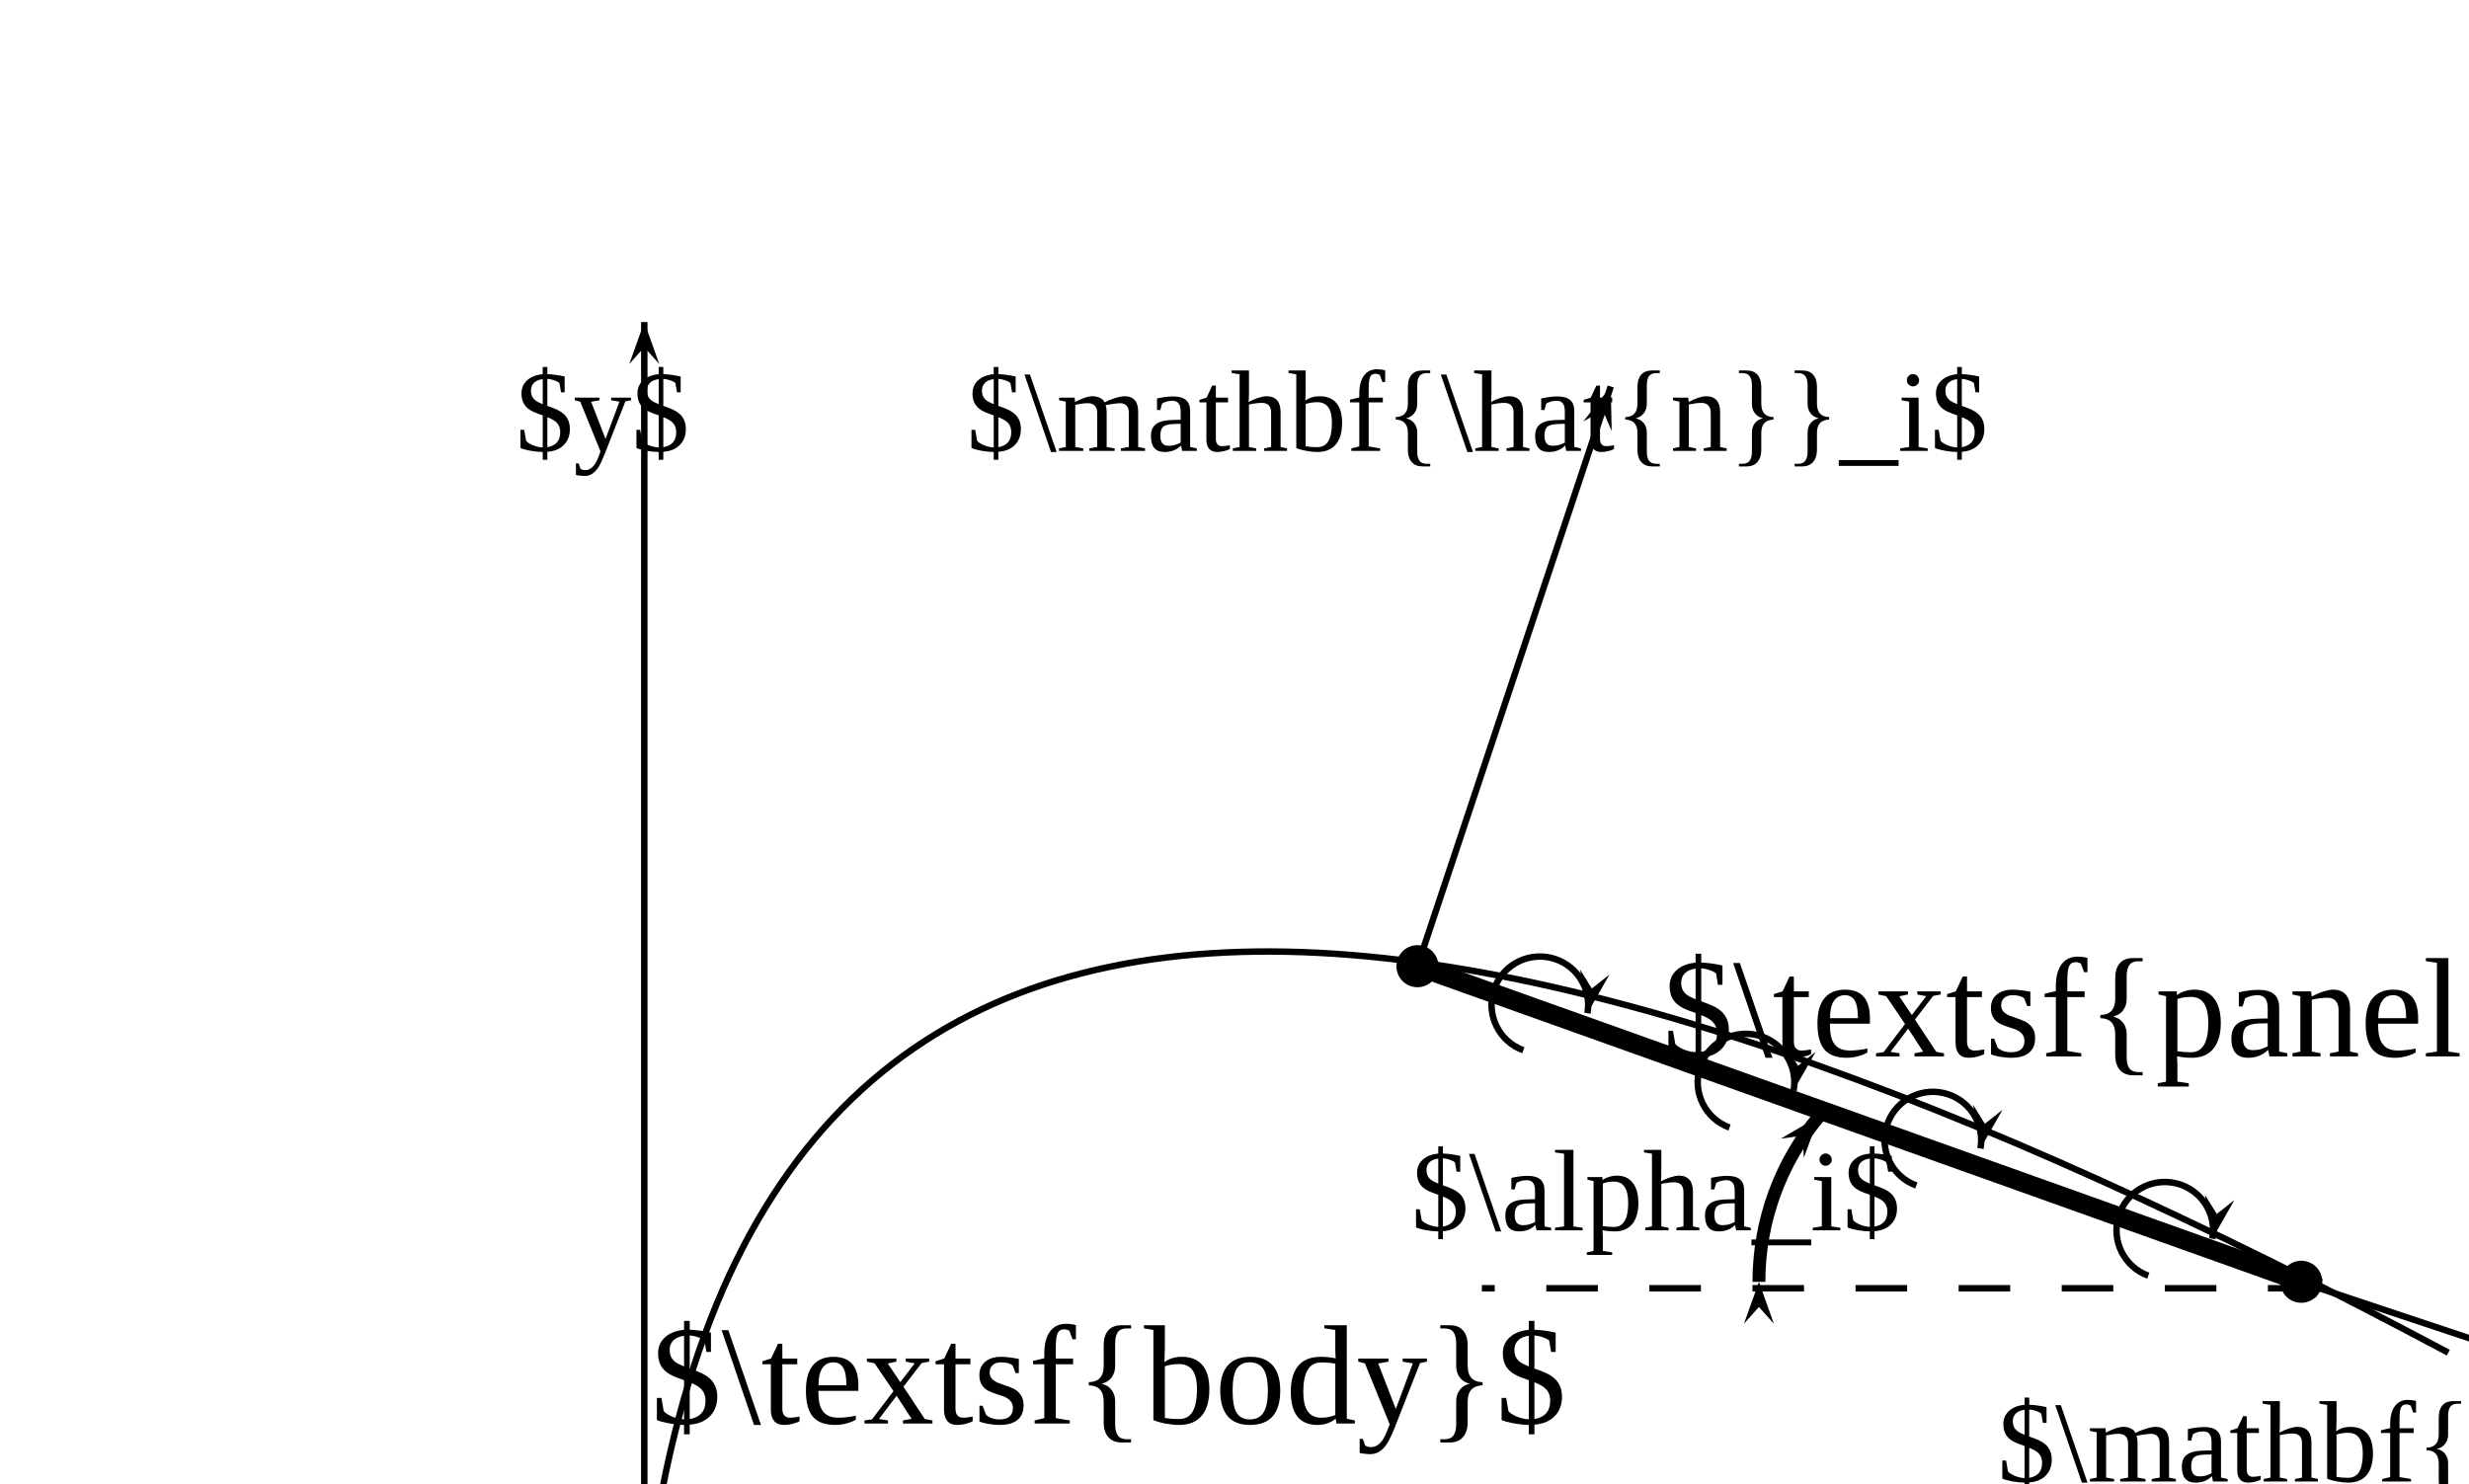
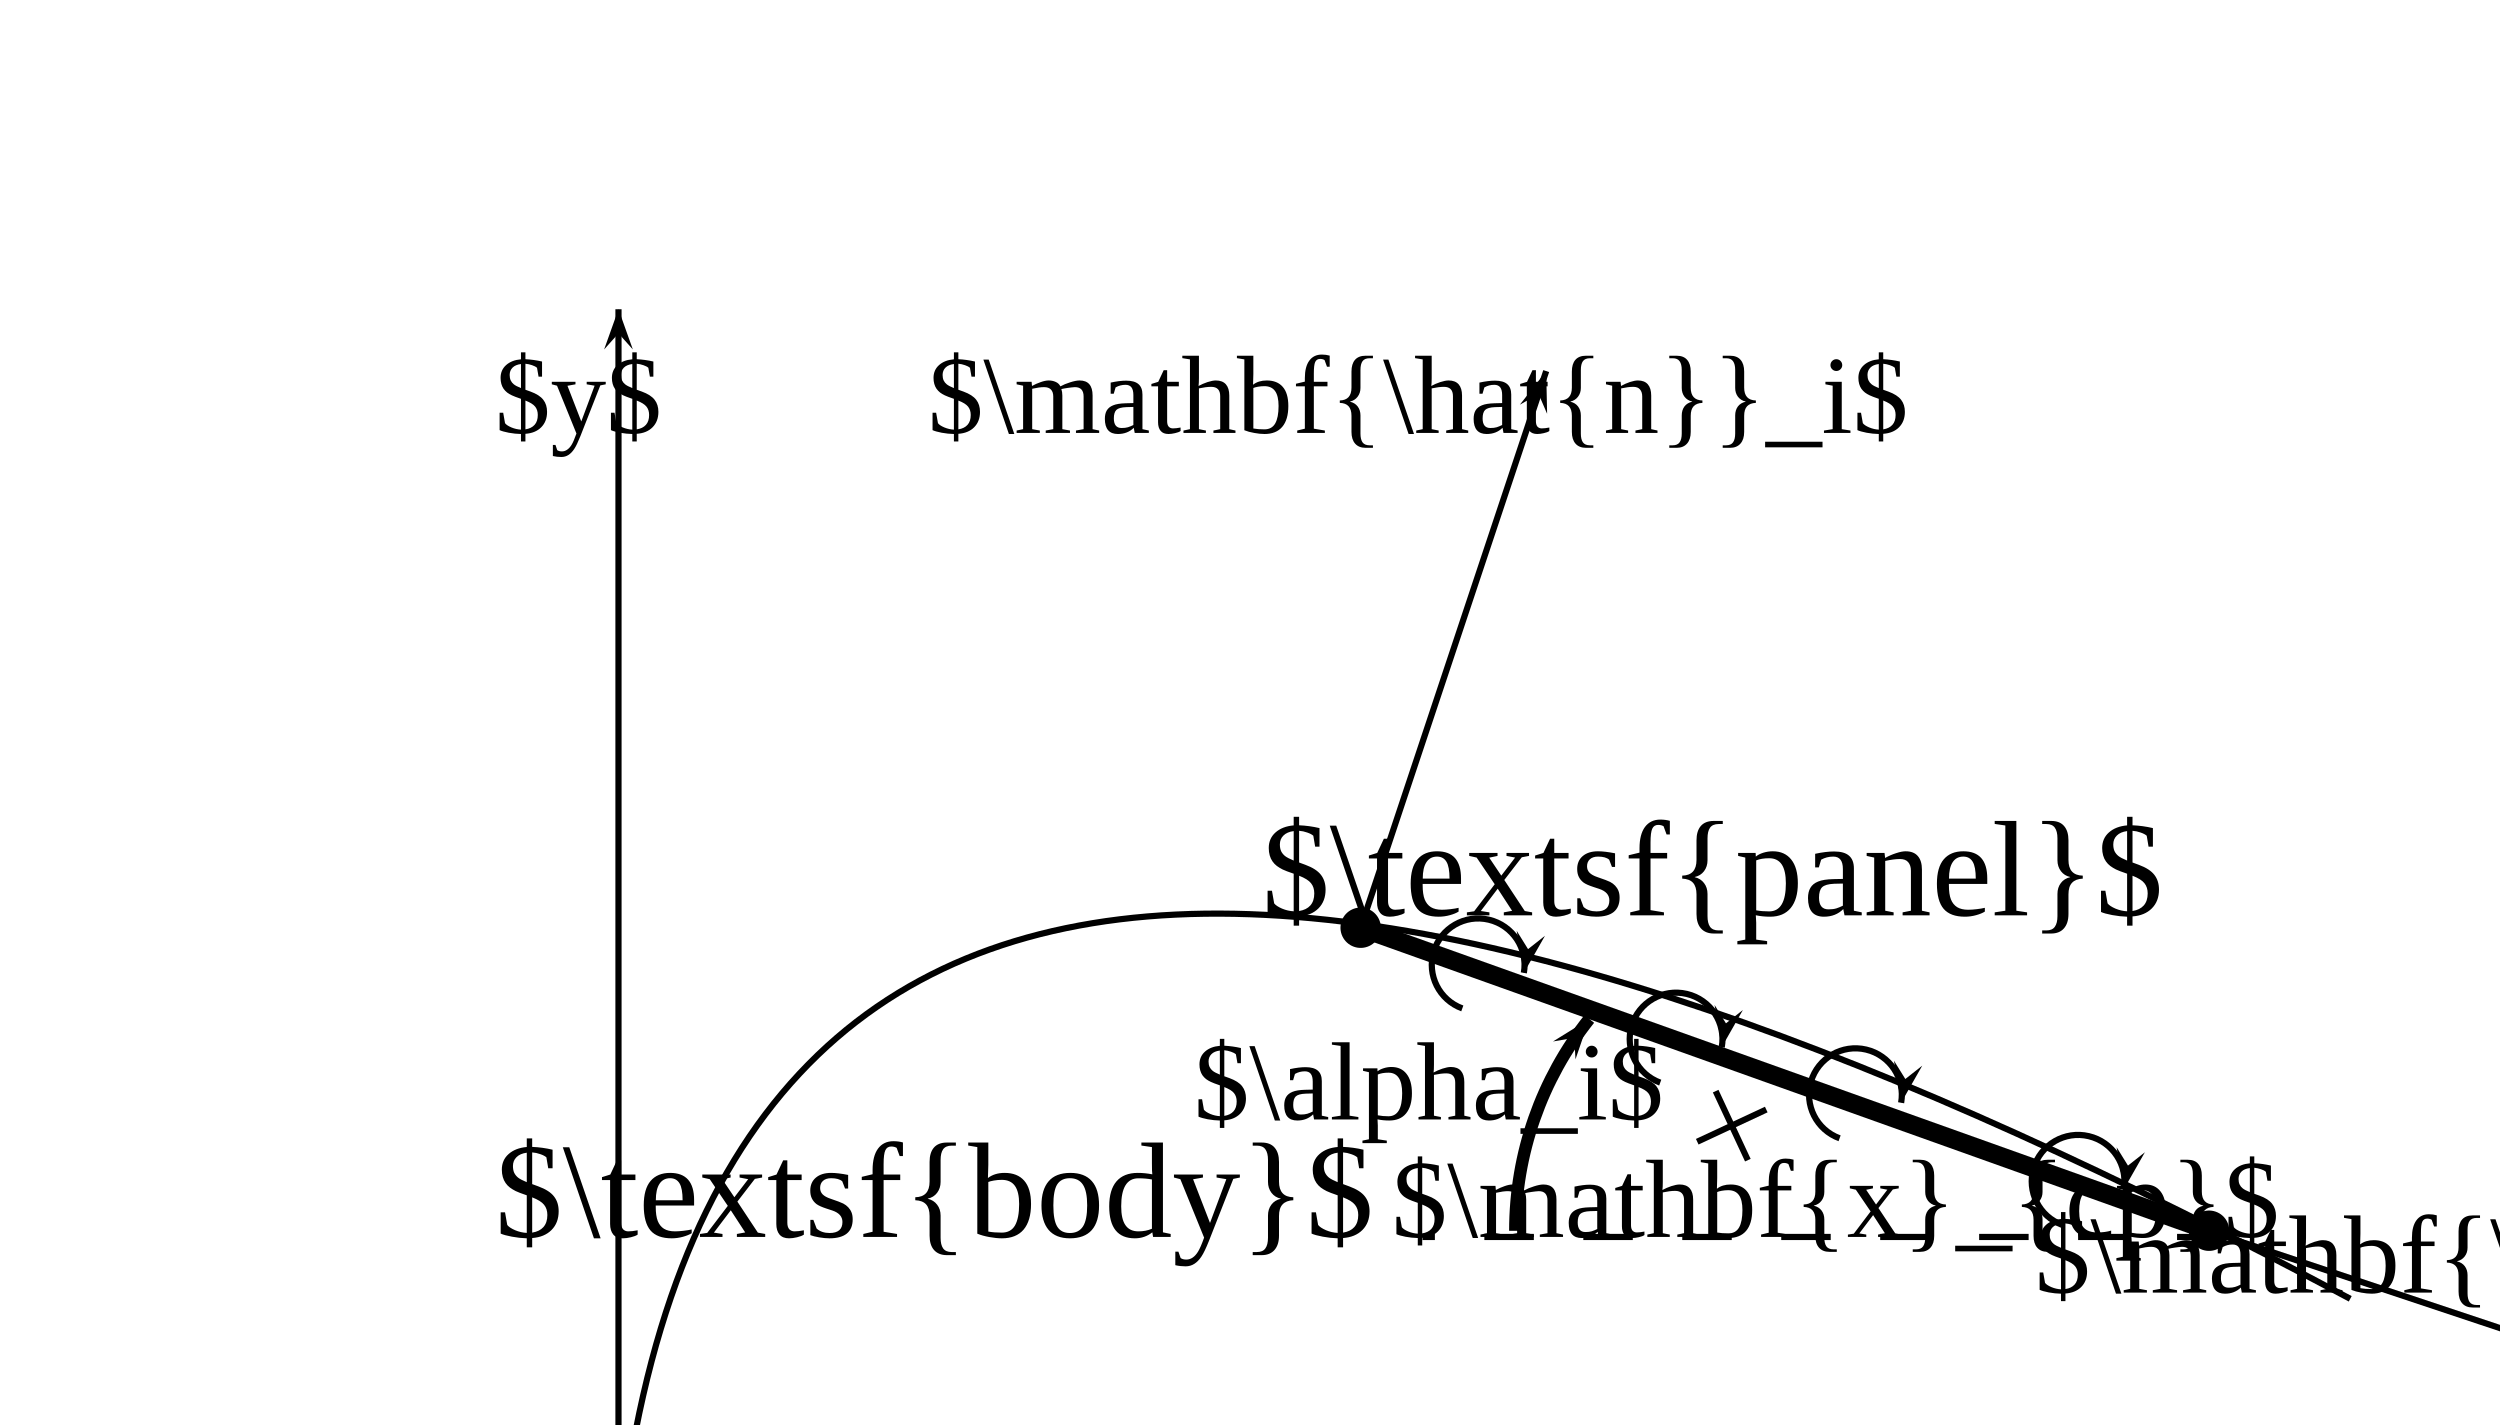
<svg xmlns="http://www.w3.org/2000/svg" xmlns:ns1="http://latexdraw.sourceforge.net/namespaces/latexdraw" version="1.1" baseProfile="full">
  <defs>
-     <marker overflow="visible" orient="auto" id="arrow2-373">
+     <marker overflow="visible" orient="auto" id="arrow2-250">
      <path d="M 0.0 0.0 L -6.504 2.323 L -3.903 0.0 L -6.504 -2.323 z " ns1:arrSizeNum="2.0" fill="black" />
    </marker>
-     <marker overflow="visible" orient="auto" id="arrow2-374">
+     <marker overflow="visible" orient="auto" id="arrow2-251">
      <path d="M 0.0 0.0 L -6.504 2.323 L -3.903 0.0 L -6.504 -2.323 z " ns1:arrSizeNum="2.0" fill="black" />
    </marker>
-     <marker overflow="visible" orient="auto" id="arrow1-375">
+     <marker overflow="visible" orient="auto" id="arrow1-252">
      <circle r="1.088" ns1:dotSizeNum="1.0" fill="black" />
    </marker>
-     <marker refX="1.0" overflow="visible" orient="auto" id="arrow2-375">
+     <marker refX="1.0" overflow="visible" orient="auto" id="arrow2-252">
      <circle r="1.088" ns1:dotSizeNum="1.0" fill="black" />
    </marker>
-     <marker overflow="visible" orient="auto" id="arrow1-377">
+     <marker overflow="visible" orient="auto" id="arrow1-254">
      <path d="M 0.0 0.0 L 3.252 1.161 L 1.951 0.0 L 3.252 -1.161 z " ns1:arrSizeNum="1.0" fill="black" />
    </marker>
-     <marker overflow="visible" orient="auto" id="arrow2-377">
-       <path d="M 0.0 0.0 L 3.252 1.161 L 1.951 0.0 L 3.252 -1.161 z " ns1:arrSizeNum="1.0" fill="black" />
-     </marker>
-     <marker overflow="visible" orient="auto" id="arrow2-381">
+     <marker overflow="visible" orient="auto" id="arrow2-258">
      <path d="M 0.0 0.0 L -6.504 2.323 L -3.903 0.0 L -6.504 -2.323 z " ns1:arrSizeNum="2.0" fill="black" />
    </marker>
-     <marker overflow="visible" orient="auto" id="arrow2-382">
+     <marker overflow="visible" orient="auto" id="arrow2-259">
      <path d="M 0.0 0.0 L -6.504 2.323 L -3.903 0.0 L -6.504 -2.323 z " ns1:arrSizeNum="2.0" fill="black" />
    </marker>
-     <marker overflow="visible" orient="auto" id="arrow1-397">
+     <marker overflow="visible" orient="auto" id="arrow1-275">
      <path d="M 0.0 0.0 L 6.504 2.323 L 3.903 0.0 L 6.504 -2.323 z " ns1:arrSizeNum="2.0" fill="black" />
    </marker>
-     <marker overflow="visible" orient="auto" id="arrow1-401">
+     <marker overflow="visible" orient="auto" id="arrow1-279">
      <path d="M 0.0 0.0 L 6.504 2.323 L 3.903 0.0 L 6.504 -2.323 z " ns1:arrSizeNum="2.0" fill="black" />
    </marker>
-     <marker overflow="visible" orient="auto" id="arrow1-405">
+     <marker overflow="visible" orient="auto" id="arrow1-283">
      <path d="M 0.0 0.0 L 6.504 2.323 L 3.903 0.0 L 6.504 -2.323 z " ns1:arrSizeNum="2.0" fill="black" />
    </marker>
-     <marker overflow="visible" orient="auto" id="arrow1-409">
+     <marker overflow="visible" orient="auto" id="arrow1-287">
      <path d="M 0.0 0.0 L 6.504 2.323 L 3.903 0.0 L 6.504 -2.323 z " ns1:arrSizeNum="2.0" fill="black" />
    </marker>
  </defs>
  <g>
-     <g ns1:type="bezierCurve" id="id370">
+     <g ns1:type="bezierCurve" id="id247">
      <path d="M 100.0 250.0 C 115.028 110.0 232.0 131.0 380.0 210.0 " stroke-width="1.0" stroke="black" fill="none" ns1:rotationAngle="0.0" />
    </g>
-     <g ns1:type="line" id="id373">
-       <line x1="100.0" x2="450.0" y1="250.0" y2="250.0" stroke-width="1.0" stroke="black" ns1:rotationAngle="0.0" marker-end="url(#arrow2-373)" />
+     <g ns1:type="line" id="id250">
+       <line x1="100.0" x2="450.0" y1="250.0" y2="250.0" stroke-width="1.0" stroke="black" ns1:rotationAngle="0.0" marker-end="url(#arrow2-250)" />
    </g>
-     <g ns1:type="line" id="id374">
-       <line x1="100.0" x2="100.0" y1="250.0" y2="50.0" stroke-width="1.0" stroke="black" ns1:rotationAngle="0.0" marker-end="url(#arrow2-374)" />
+     <g ns1:type="line" id="id251">
+       <line x1="100.0" x2="100.0" y1="250.0" y2="50.0" stroke-width="1.0" stroke="black" ns1:rotationAngle="0.0" marker-end="url(#arrow2-251)" />
    </g>
-     <g ns1:type="line" id="id375">
-       <line x1="220.0" x2="360.0" y1="150.0" y2="200.0" stroke-width="3.0" stroke="black" ns1:rotationAngle="0.0" marker-start="url(#arrow1-375)" marker-end="url(#arrow2-375)" />
+     <g ns1:type="line" id="id252">
+       <line x1="220.0" x2="360.0" y1="150.0" y2="200.0" stroke-width="3.0" stroke="black" ns1:rotationAngle="0.0" marker-start="url(#arrow1-252)" marker-end="url(#arrow2-252)" />
    </g>
-     <g ns1:type="line" id="id376">
+     <g ns1:type="line" id="id253">
      <line x1="360.0" x2="230.0" y1="200.0" y2="200.0" stroke-width="1.0" stroke="black" stroke-dasharray="8.0, 8.0" ns1:rotationAngle="0.0" />
    </g>
-     <g ns1:type="arc" id="id377">
-       <path d="M 282.358 173.288 A 40.0 40.0 0.0 0 0 273.0 199.0 " stroke-width="2.0" stroke="black" fill="none" ns1:rotationAngle="0.0" marker-start="url(#arrow1-377)" marker-end="url(#arrow2-377)" />
+     <g ns1:type="arc" id="id254">
+       <path d="M 256.967 164.749 A 55.0 55.0 0.0 0 0 245.0 199 " stroke-width="2.0" stroke="black" fill="none" ns1:rotationAngle="0.0" marker-start="url(#arrow1-254)" />
    </g>
-     <g ns1:type="line" id="id381">
-       <line x1="220.0" x2="250.0" y1="150.0" y2="60.0" stroke-width="1.0" stroke="black" ns1:rotationAngle="0.0" marker-end="url(#arrow2-381)" />
+     <g ns1:type="line" id="id258">
+       <line x1="220.0" x2="250.0" y1="150.0" y2="60.0" stroke-width="1.0" stroke="black" ns1:rotationAngle="0.0" marker-end="url(#arrow2-258)" />
    </g>
-     <g ns1:type="line" id="id382">
-       <line x1="360.0" x2="420.0" y1="200.0" y2="220.0" stroke-width="1.0" stroke="black" ns1:rotationAngle="0.0" marker-end="url(#arrow2-382)" />
+     <g ns1:type="line" id="id259">
+       <line x1="360.0" x2="420.0" y1="200.0" y2="220.0" stroke-width="1.0" stroke="black" ns1:rotationAngle="0.0" marker-end="url(#arrow2-259)" />
    </g>
-     <g ns1:type="text" id="id383" font-family="Times New Roman" fill="black" font-size="18" ns1:x="219.0">
-       <text x="219.0" y="191.0">$\alpha_i$</text>
+     <g ns1:type="text" id="id260" font-family="Times New Roman" fill="black" font-size="18" ns1:x="193.0">
+       <text x="193.0" y="181.0">$\alpha_i$</text>
    </g>
-     <g ns1:type="text" id="id385" font-family="Times New Roman" fill="black" font-size="18" ns1:x="150.0">
+     <g ns1:type="text" id="id262" font-family="Times New Roman" fill="black" font-size="18" ns1:x="150.0">
      <text x="150.0" y="70.0">$\mathbf{\hat{n}}_i$</text>
    </g>
-     <g ns1:type="text" id="id387" font-family="Times New Roman" fill="black" font-size="18" ns1:x="310.0">
-       <text x="310.0" y="230.0">$\mathbf{\hat{t}}_i$</text>
+     <g ns1:type="text" id="id264" font-family="Times New Roman" fill="black" font-size="18" ns1:x="329.0">
+       <text x="329.0" y="209.0">$\mathbf{\hat{s}}_i$</text>
    </g>
-     <g ns1:type="text" id="id389" font-family="Times New Roman" fill="black" font-size="18" ns1:x="80.0">
+     <g ns1:type="text" id="id267" font-family="Times New Roman" fill="black" font-size="18" ns1:x="80.0">
      <text x="80.0" y="70.0">$y$</text>
    </g>
-     <g ns1:type="text" id="id391" font-family="Times New Roman" fill="black" font-size="18" ns1:x="412.0">
+     <g ns1:type="text" id="id269" font-family="Times New Roman" fill="black" font-size="18" ns1:x="412.0">
      <text x="412.0" y="279.0">$x$</text>
    </g>
-     <g ns1:type="text" id="id393" font-family="Times New Roman" fill="black" font-size="22" ns1:x="101.0">
-       <text x="101.0" y="221.0">$\textsf{body}$</text>
+     <g ns1:type="text" id="id271" font-family="Times New Roman" fill="black" font-size="22" ns1:x="80.0">
+       <text x="80.0" y="200.0">$\textsf{body}$</text>
    </g>
-     <g ns1:type="text" id="id395" font-family="Times New Roman" fill="black" font-size="22" ns1:x="258.0">
-       <text x="258.0" y="164.0">$\textsf{panel}$</text>
+     <g ns1:type="text" id="id273" font-family="Times New Roman" fill="black" font-size="22" ns1:x="204.0">
+       <text x="204.0" y="148.0">$\textsf{panel}$</text>
    </g>
-     <g ns1:type="arc" id="id397">
-       <path d="M 246.386 157.302 A 7.5 7.5 0.0 1 0 236.435 163.048 " stroke-width="1.0" stroke="black" fill="none" ns1:rotationAngle="0.0" marker-start="url(#arrow1-397)" />
+     <g ns1:type="arc" id="id275">
+       <path d="M 246.386 157.302 A 7.5 7.5 0.0 1 0 236.435 163.048 " stroke-width="1.0" stroke="black" fill="none" ns1:rotationAngle="0.0" marker-start="url(#arrow1-275)" />
    </g>
-     <g ns1:type="arc" id="id401">
-       <path d="M 278.386 169.302 A 7.5 7.5 0.0 1 0 268.435 175.048 " stroke-width="1.0" stroke="black" fill="none" ns1:rotationAngle="0.0" marker-start="url(#arrow1-401)" />
+     <g ns1:type="arc" id="id279">
+       <path d="M 278.386 169.302 A 7.5 7.5 0.0 1 0 268.435 175.048 " stroke-width="1.0" stroke="black" fill="none" ns1:rotationAngle="0.0" marker-start="url(#arrow1-279)" />
    </g>
-     <g ns1:type="arc" id="id405">
-       <path d="M 307.386 178.302 A 7.5 7.5 0.0 1 0 297.435 184.048 " stroke-width="1.0" stroke="black" fill="none" ns1:rotationAngle="0.0" marker-start="url(#arrow1-405)" />
+     <g ns1:type="arc" id="id283">
+       <path d="M 307.386 178.302 A 7.5 7.5 0.0 1 0 297.435 184.048 " stroke-width="1.0" stroke="black" fill="none" ns1:rotationAngle="0.0" marker-start="url(#arrow1-283)" />
    </g>
-     <g ns1:type="arc" id="id409">
-       <path d="M 343.386 192.302 A 7.5 7.5 0.0 1 0 333.435 198.048 " stroke-width="1.0" stroke="black" fill="none" ns1:rotationAngle="0.0" marker-start="url(#arrow1-409)" />
+     <g ns1:type="arc" id="id287">
+       <path d="M 343.386 192.302 A 7.5 7.5 0.0 1 0 333.435 198.048 " stroke-width="1.0" stroke="black" fill="none" ns1:rotationAngle="0.0" marker-start="url(#arrow1-287)" />
+     </g>
+     <g ns1:type="dot" id="id291" ns1:size="10.0" ns1:dotShape="x" ns1:position="280.0 182.0" transform="rotate(20.0) translate(45.3616 -106.7416)">
+       <g stroke-linecap="square" stroke="black" stroke-width="1.0">
+         <line x1="276.0" x2="284.0" y1="178.0" y2="186.0" />
+         <line x1="284.0" x2="276.0" y1="178.0" y2="186.0" />
+       </g>
+     </g>
+     <g ns1:type="text" id="id292" font-family="Times New Roman" fill="black" font-size="18" ns1:x="225.0">
+       <text x="225.0" y="200.0">$\mathbf{x}_{cp}$</text>
    </g>
  </g>
</svg>
